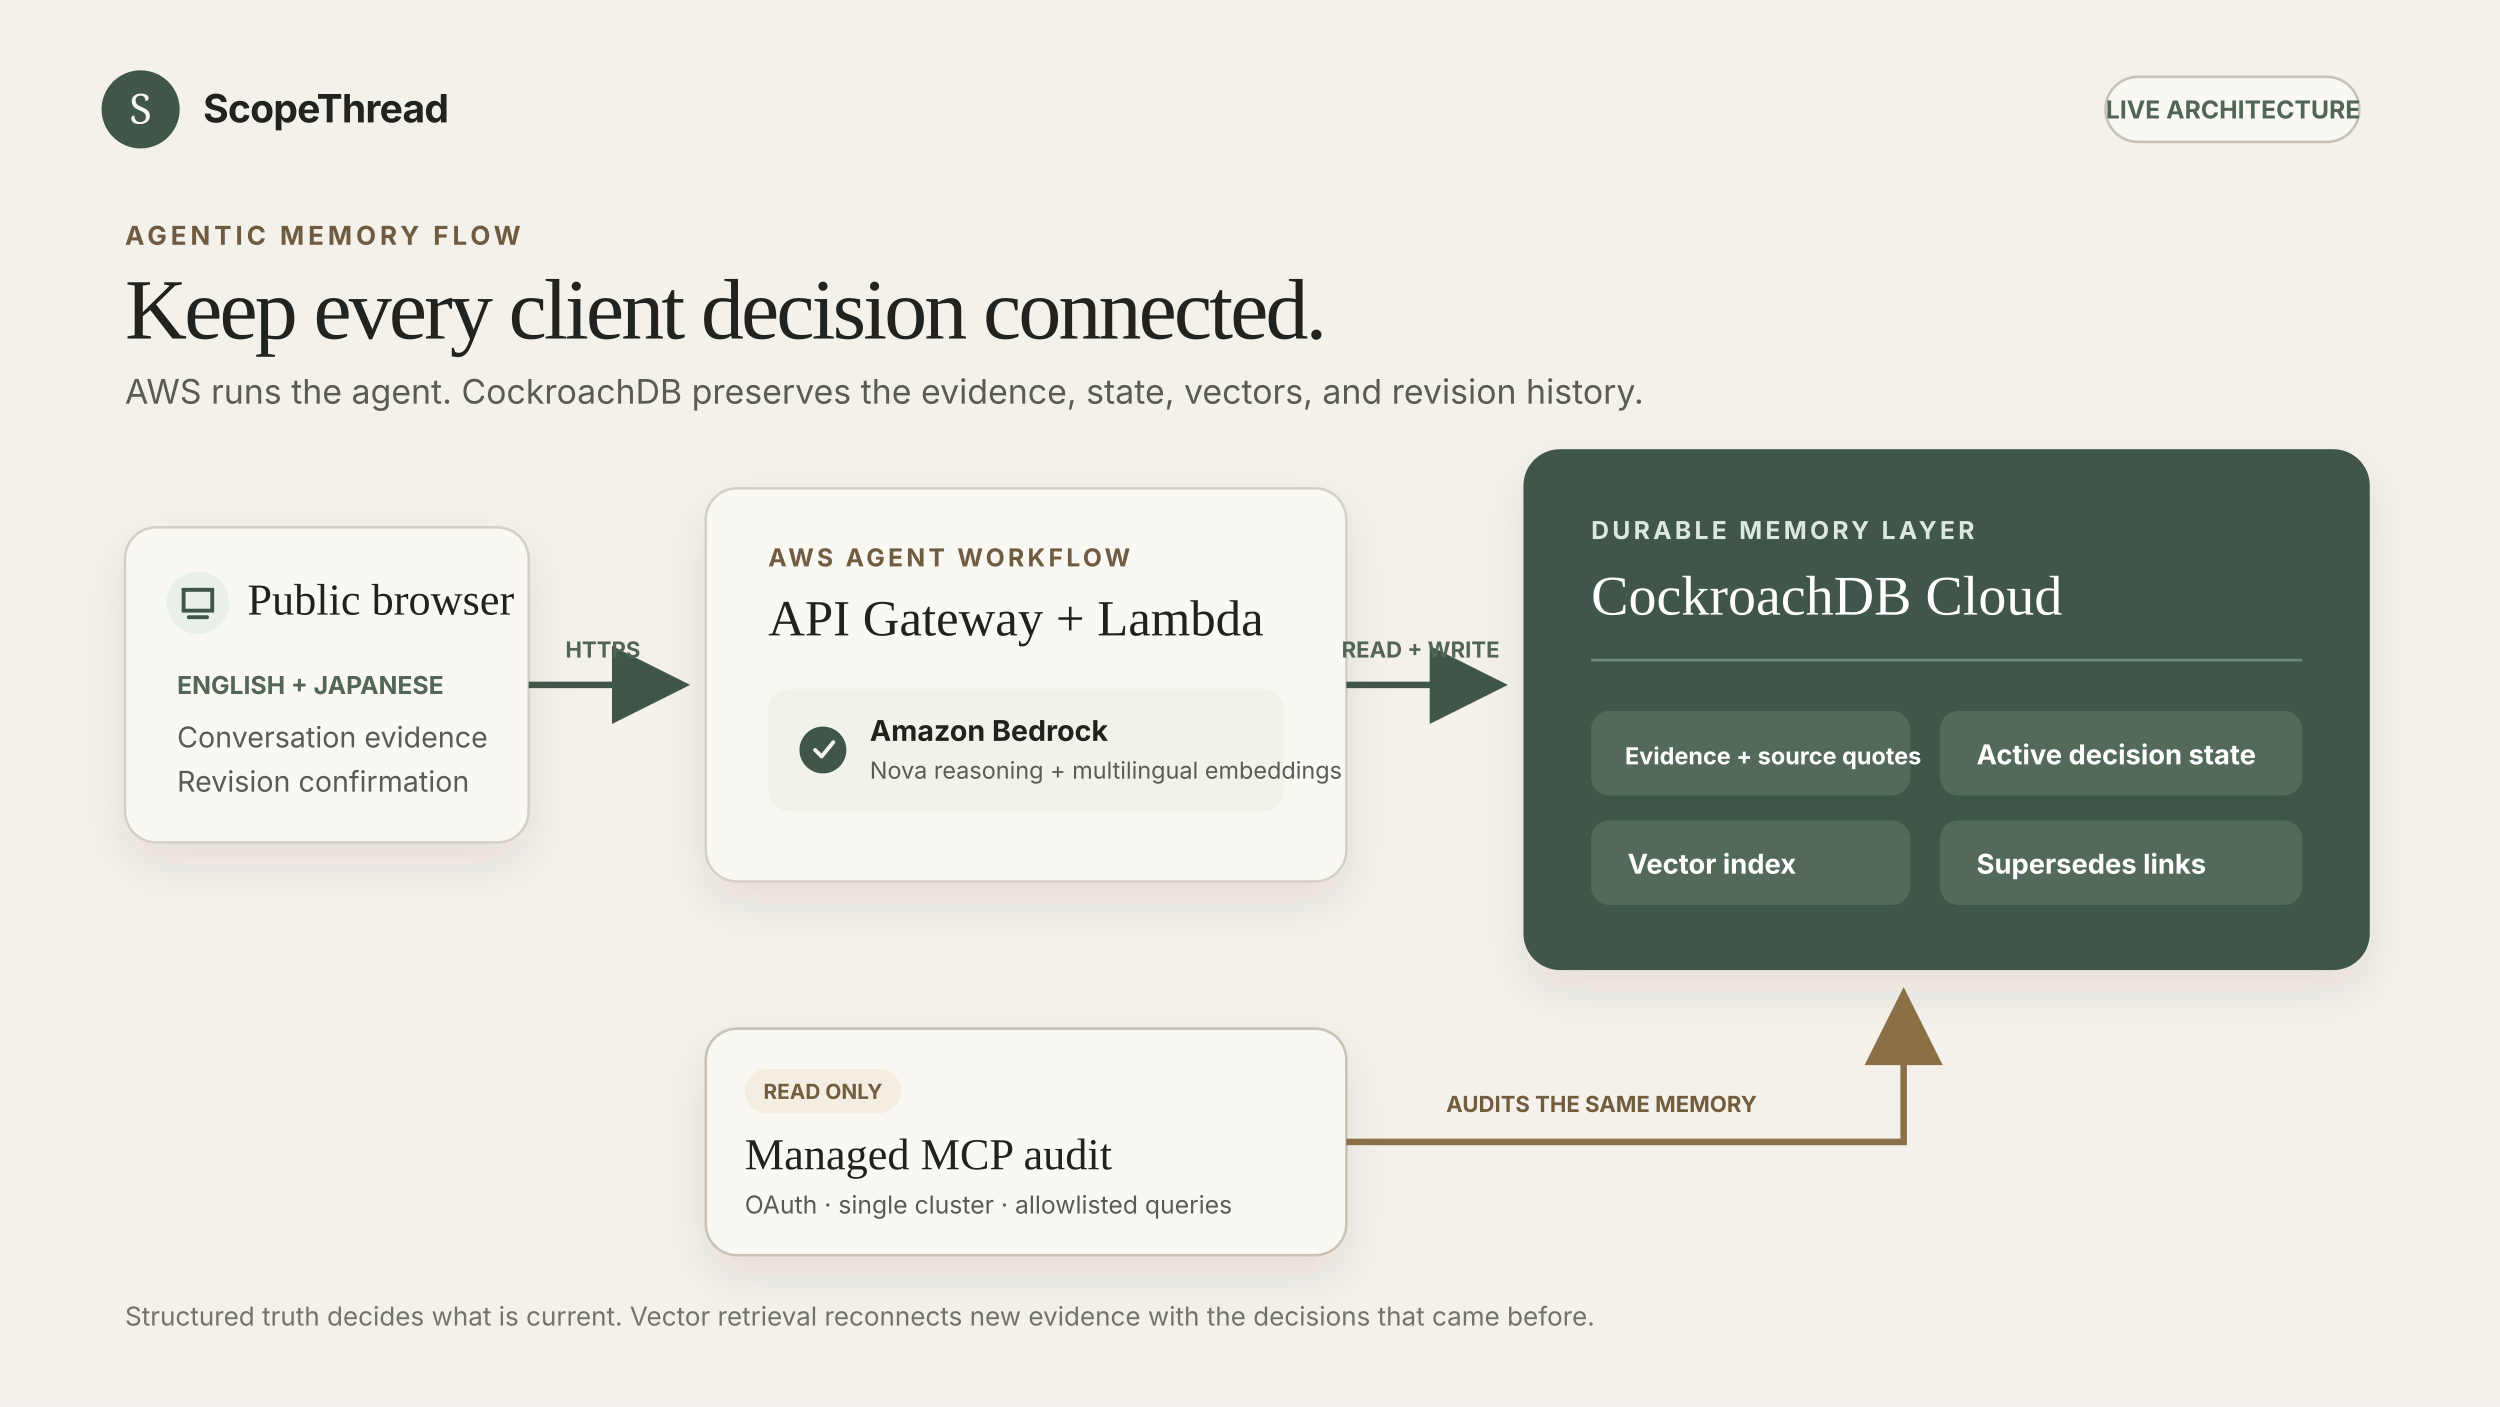
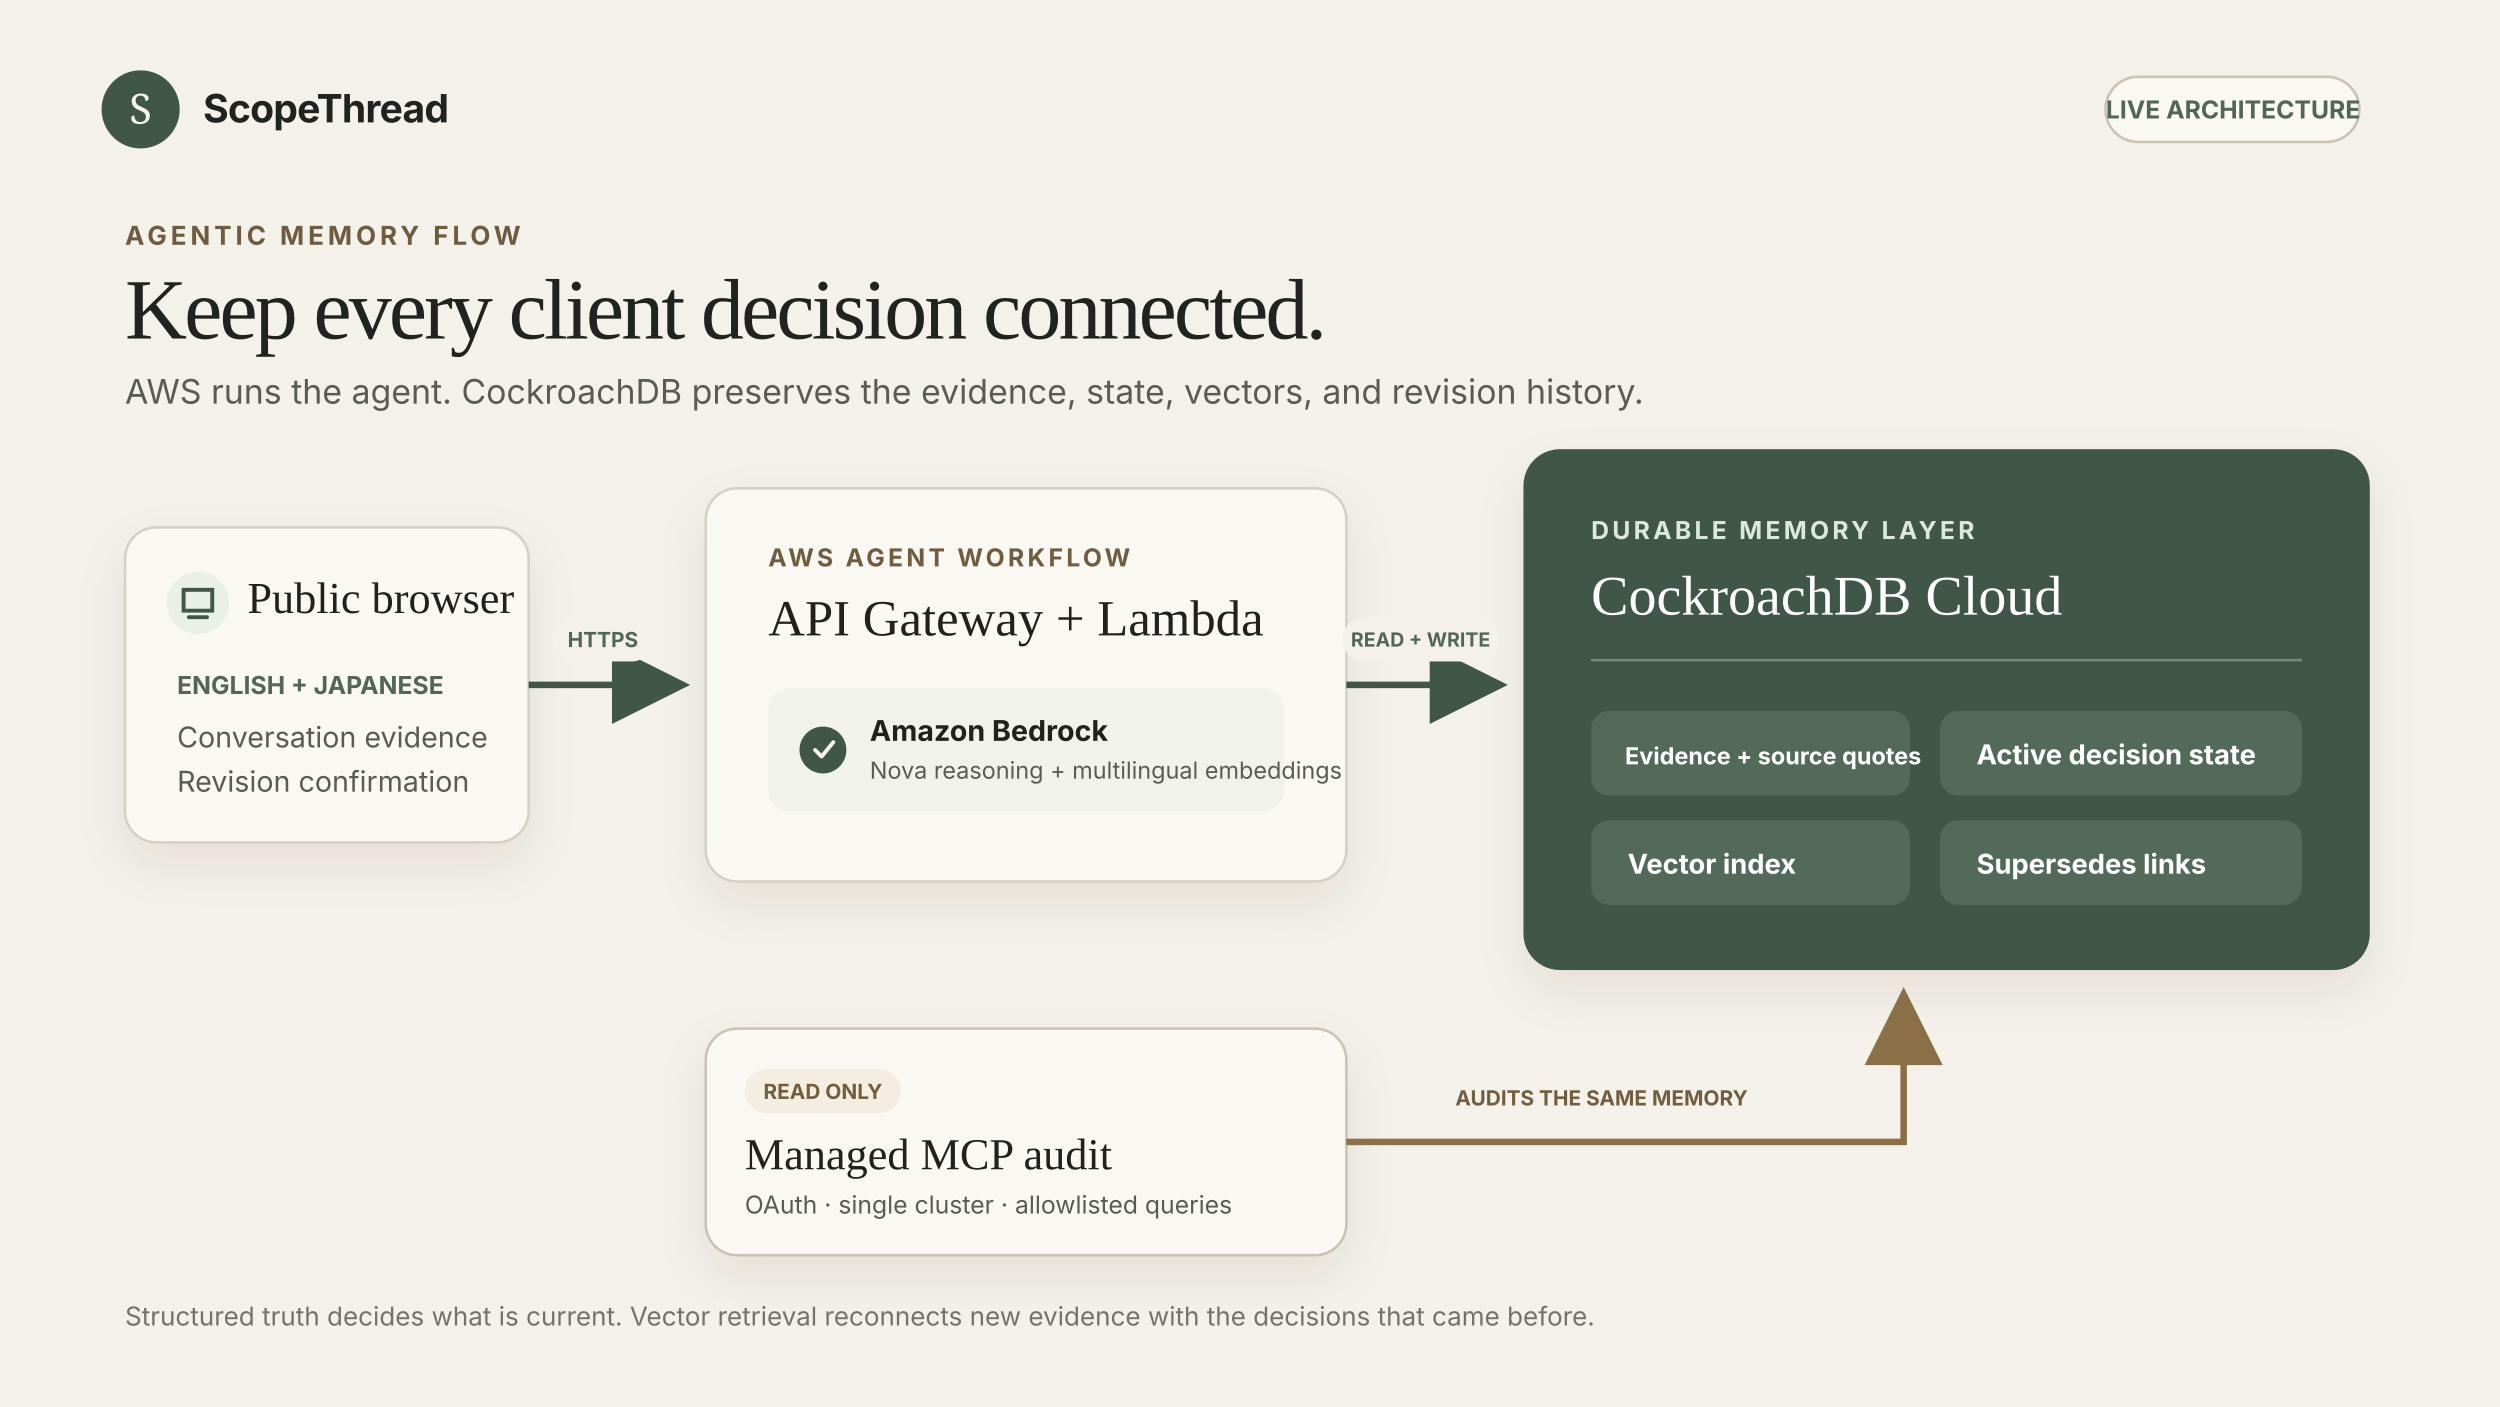
<svg xmlns="http://www.w3.org/2000/svg" width="1920" height="1080" viewBox="0 0 1920 1080" role="img" aria-labelledby="title description">
  <defs>
    <filter id="shadow" x="-20%" y="-20%" width="140%" height="160%">
      <feDropShadow dx="0" dy="16" stdDeviation="18" flood-color="#393025" flood-opacity="0.08" />
    </filter>
    <marker id="arrow-green" markerWidth="12" markerHeight="12" refX="10" refY="6" orient="auto">
      <path d="M0 0 L12 6 L0 12 Z" fill="#3f5648" />
    </marker>
    <marker id="arrow-brown" markerWidth="12" markerHeight="12" refX="10" refY="6" orient="auto">
      <path d="M0 0 L12 6 L0 12 Z" fill="#8b6f47" />
    </marker>
  </defs>
  <rect width="1920" height="1080" fill="#f3f1ea" />
  <circle cx="108" cy="84" r="30" fill="#3f5648" />
  <text x="108" y="95" text-anchor="middle" fill="#f7f5ef" font-family="Georgia, serif" font-size="32">S</text>
  <text x="156" y="94" fill="#20231f" font-family="Inter, Segoe UI, sans-serif" font-size="30" font-weight="700" letter-spacing="-0.6">ScopeThread</text>
  <rect x="1617" y="59" width="195" height="50" rx="25" fill="#faf8f2" stroke="#c9c2b5" stroke-width="2" />
  <text x="1715" y="91" text-anchor="middle" fill="#526658" font-family="Inter, Segoe UI, sans-serif" font-size="19" font-weight="700">LIVE ARCHITECTURE</text>
  <text x="96" y="188" fill="#6f5c40" font-family="Inter, Segoe UI, sans-serif" font-size="20" font-weight="750" letter-spacing="3">AGENTIC MEMORY FLOW</text>
  <text x="96" y="260" fill="#20231f" font-family="Georgia, Times New Roman, serif" font-size="66" letter-spacing="-2.2">Keep every client decision connected.</text>
  <text x="96" y="310" fill="#595b55" font-family="Inter, Segoe UI, sans-serif" font-size="26">AWS runs the agent. CockroachDB preserves the evidence, state, vectors, and revision history.</text>
  <g filter="url(#shadow)">
    <rect x="96" y="405" width="310" height="242" rx="24" fill="#faf8f2" stroke="#d5d0c5" stroke-width="2" />
    <circle cx="152" cy="463" r="24" fill="#e9f0e8" />
    <path d="M141 453 H163 V469 H141 Z M145 474 H159" fill="none" stroke="#3f5648" stroke-width="3" stroke-linecap="round" />
-     <text x="190" y="472" fill="#20231f" font-family="Georgia, Times New Roman, serif" font-size="34">Public browser</text>
+     <text x="190" y="463" dominant-baseline="middle" fill="#20231f" font-family="Georgia, Times New Roman, serif" font-size="34">Public browser</text>
    <text x="136" y="533" fill="#526658" font-family="Inter, Segoe UI, sans-serif" font-size="19" font-weight="750">ENGLISH + JAPANESE</text>
    <text x="136" y="574" fill="#595b55" font-family="Inter, Segoe UI, sans-serif" font-size="22">Conversation evidence</text>
    <text x="136" y="608" fill="#595b55" font-family="Inter, Segoe UI, sans-serif" font-size="22">Revision confirmation</text>
  </g>
  <g filter="url(#shadow)">
    <rect x="542" y="375" width="492" height="302" rx="24" fill="#faf8f2" stroke="#d5d0c5" stroke-width="2" />
    <text x="590" y="435" fill="#6f5c40" font-family="Inter, Segoe UI, sans-serif" font-size="19" font-weight="750" letter-spacing="2.5">AWS AGENT WORKFLOW</text>
    <text x="590" y="488" fill="#20231f" font-family="Georgia, Times New Roman, serif" font-size="39">API Gateway + Lambda</text>
    <rect x="590" y="529" width="396" height="94" rx="16" fill="#f1f2ea" />
    <circle cx="632" cy="576" r="18" fill="#3f5648" />
    <path d="M626 576 L631 581 L640 570" fill="none" stroke="#f7f5ef" stroke-width="3" stroke-linecap="round" stroke-linejoin="round" />
    <text x="668" y="569" fill="#20231f" font-family="Inter, Segoe UI, sans-serif" font-size="22" font-weight="700">Amazon Bedrock</text>
    <text x="668" y="598" fill="#595b55" font-family="Inter, Segoe UI, sans-serif" font-size="18">Nova reasoning + multilingual embeddings</text>
  </g>
  <g filter="url(#shadow)">
    <rect x="1170" y="345" width="650" height="400" rx="28" fill="#3f5648" />
    <text x="1222" y="414" fill="#dce7de" font-family="Inter, Segoe UI, sans-serif" font-size="19" font-weight="750" letter-spacing="2.5">DURABLE MEMORY LAYER</text>
    <text x="1222" y="472" fill="#ffffff" font-family="Georgia, Times New Roman, serif" font-size="43">CockroachDB Cloud</text>
    <line x1="1222" y1="507" x2="1768" y2="507" stroke="#70877a" stroke-width="2" />
    <g font-family="Inter, Segoe UI, sans-serif">
      <rect x="1222" y="546" width="245" height="65" rx="14" fill="#526b5a" />
      <text x="1248" y="587" fill="#ffffff" font-size="18" font-weight="700">Evidence + source quotes</text>
      <rect x="1490" y="546" width="278" height="65" rx="14" fill="#526b5a" />
      <text x="1518" y="587" fill="#ffffff" font-size="21" font-weight="700">Active decision state</text>
      <rect x="1222" y="630" width="245" height="65" rx="14" fill="#526b5a" />
      <text x="1250" y="671" fill="#ffffff" font-size="21" font-weight="700">Vector index</text>
      <rect x="1490" y="630" width="278" height="65" rx="14" fill="#526b5a" />
      <text x="1518" y="671" fill="#ffffff" font-size="21" font-weight="700">Supersedes links</text>
    </g>
  </g>
  <path d="M406 526 H520" fill="none" stroke="#3f5648" stroke-width="5" marker-end="url(#arrow-green)" />
-   <text x="463" y="505" text-anchor="middle" fill="#526658" font-family="Inter, Segoe UI, sans-serif" font-size="17" font-weight="700">HTTPS</text>
+   <rect x="424" y="474" width="78" height="34" rx="17" fill="#f3f1ea" />
+   <text x="463" y="491" dominant-baseline="middle" text-anchor="middle" fill="#526658" font-family="Inter, Segoe UI, sans-serif" font-size="16" font-weight="700">HTTPS</text>
  <path d="M1034 526 H1148" fill="none" stroke="#3f5648" stroke-width="5" marker-end="url(#arrow-green)" />
-   <text x="1091" y="505" text-anchor="middle" fill="#526658" font-family="Inter, Segoe UI, sans-serif" font-size="17" font-weight="700">READ + WRITE</text>
+   <rect x="1031" y="474" width="120" height="34" rx="17" fill="#f3f1ea" />
+   <text x="1091" y="491" dominant-baseline="middle" text-anchor="middle" fill="#526658" font-family="Inter, Segoe UI, sans-serif" font-size="15" font-weight="700">READ + WRITE</text>
  <g filter="url(#shadow)">
    <rect x="542" y="790" width="492" height="174" rx="24" fill="#faf8f2" stroke="#c9c2b5" stroke-width="2" />
    <rect x="572" y="821" width="120" height="34" rx="17" fill="#f4eee2" />
    <text x="632" y="844" text-anchor="middle" fill="#725d3e" font-family="Inter, Segoe UI, sans-serif" font-size="16" font-weight="750">READ ONLY</text>
    <text x="572" y="898" fill="#20231f" font-family="Georgia, Times New Roman, serif" font-size="34">Managed MCP audit</text>
    <text x="572" y="932" fill="#595b55" font-family="Inter, Segoe UI, sans-serif" font-size="19">OAuth · single cluster · allowlisted queries</text>
  </g>
  <path d="M1034 877 H1462 V768" fill="none" stroke="#8b6f47" stroke-width="5" marker-end="url(#arrow-brown)" />
-   <text x="1230" y="854" text-anchor="middle" fill="#725d3e" font-family="Inter, Segoe UI, sans-serif" font-size="17" font-weight="700">AUDITS THE SAME MEMORY</text>
+   <rect x="1100" y="826" width="260" height="34" rx="17" fill="#f3f1ea" />
+   <text x="1230" y="843" dominant-baseline="middle" text-anchor="middle" fill="#725d3e" font-family="Inter, Segoe UI, sans-serif" font-size="16" font-weight="700">AUDITS THE SAME MEMORY</text>
  <text x="96" y="1018" fill="#71736c" font-family="Inter, Segoe UI, sans-serif" font-size="20">Structured truth decides what is current. Vector retrieval reconnects new evidence with the decisions that came before.</text>
</svg>
